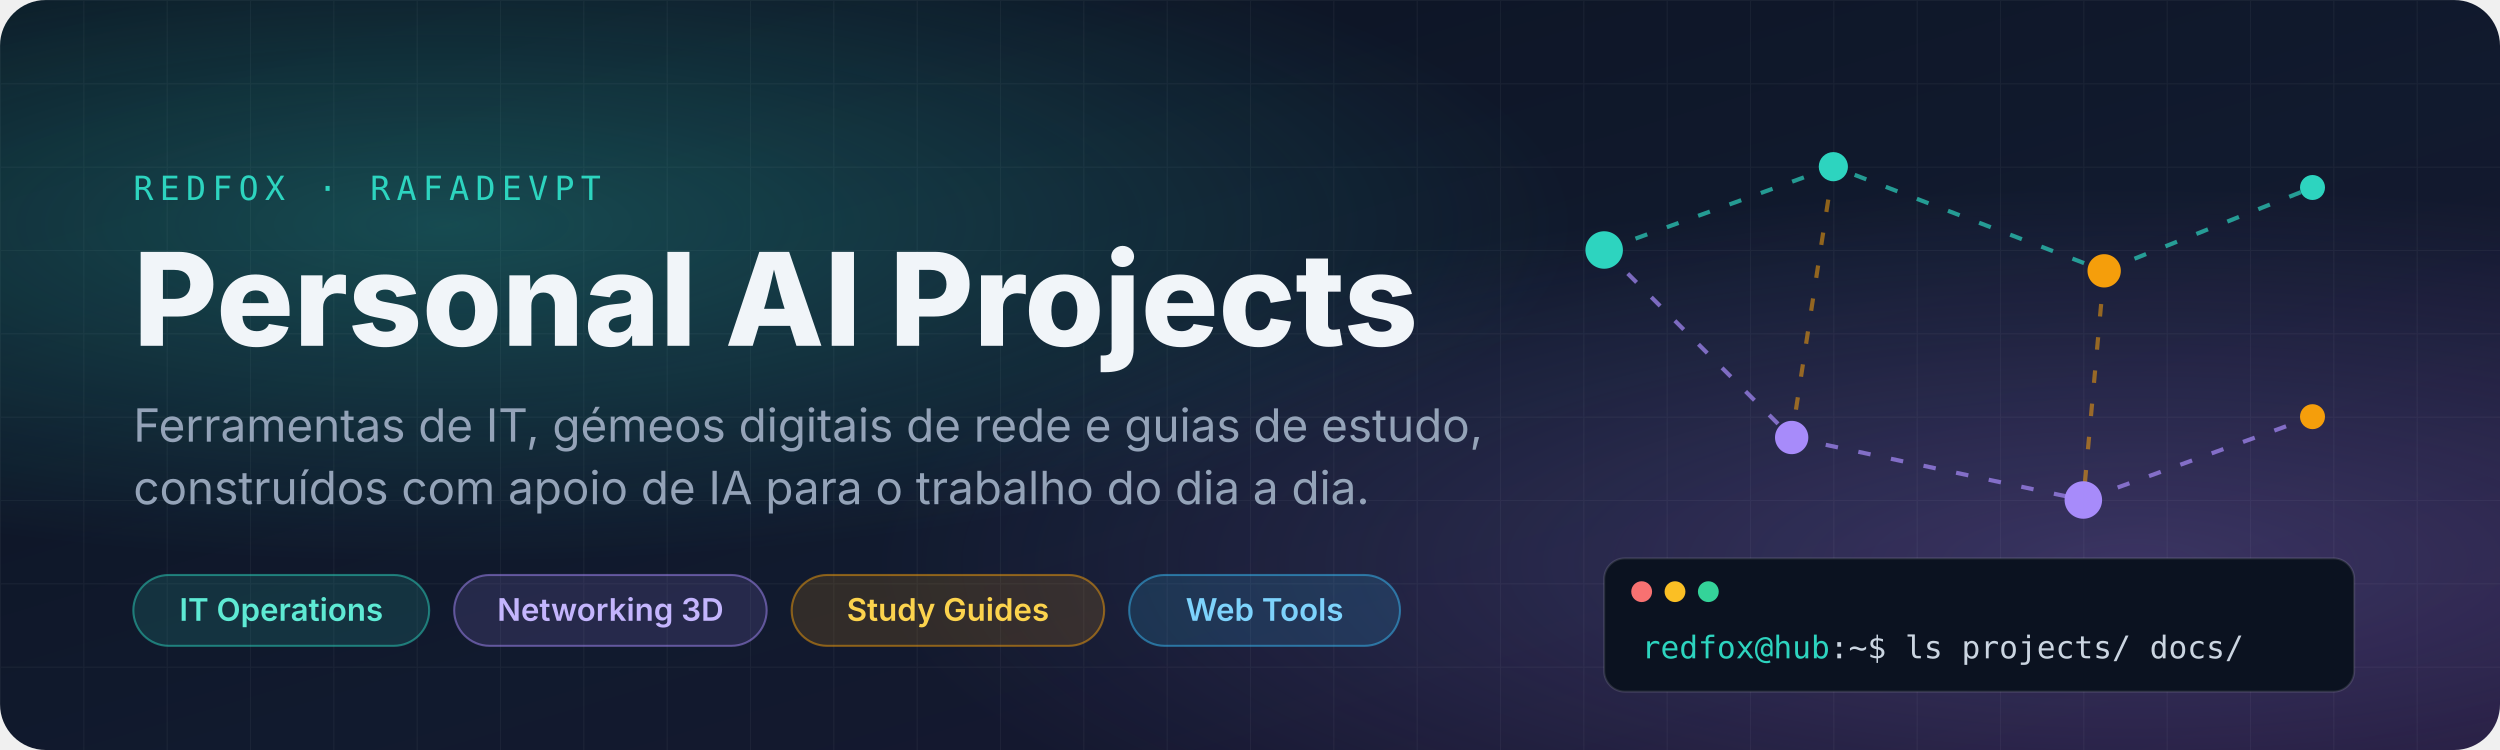
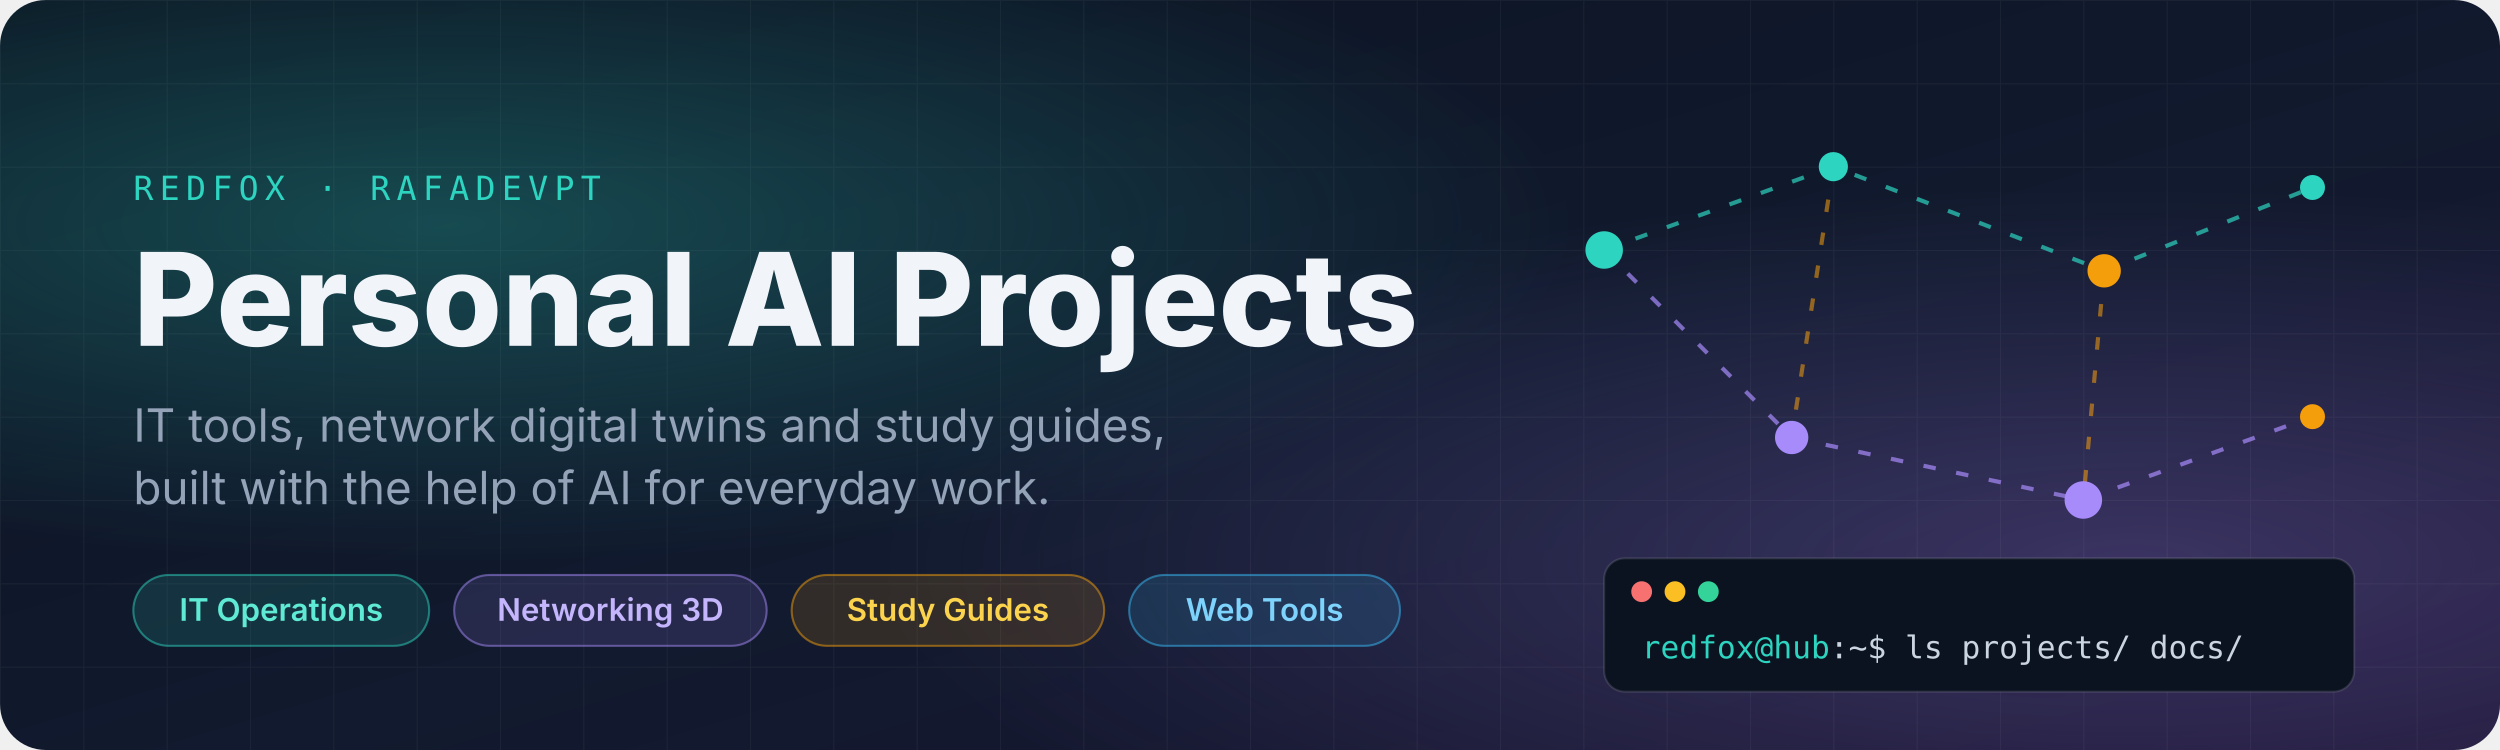
<svg xmlns="http://www.w3.org/2000/svg" viewBox="0 0 1200 360" width="1200" height="360" role="img" aria-label="Personal AI Projects — Redfox">
  <defs>
    <linearGradient id="bg" x1="0" y1="0" x2="1" y2="1">
      <stop offset="0" stop-color="#0b1220" />
      <stop offset="0.55" stop-color="#111a2e" />
      <stop offset="1" stop-color="#1a1430" />
    </linearGradient>
    <radialGradient id="glowA" cx="0.18" cy="0.3" r="0.45">
      <stop offset="0" stop-color="#2dd4bf" stop-opacity="0.28" />
      <stop offset="1" stop-color="#2dd4bf" stop-opacity="0" />
    </radialGradient>
    <radialGradient id="glowB" cx="0.85" cy="0.75" r="0.5">
      <stop offset="0" stop-color="#a78bfa" stop-opacity="0.25" />
      <stop offset="1" stop-color="#a78bfa" stop-opacity="0" />
    </radialGradient>
    <pattern id="grid" width="40" height="40" patternUnits="userSpaceOnUse">
      <path d="M40 0H0V40" fill="none" stroke="#ffffff" stroke-opacity="0.045" stroke-width="1" />
    </pattern>
    <style>
      .t{font-family:'Segoe UI',Inter,system-ui,-apple-system,sans-serif}
      .mono{font-family:'Cascadia Code',Consolas,'SFMono-Regular',monospace}
      .node{animation:pulse 3.2s ease-in-out infinite}
      .n2{animation-delay:.8s}.n3{animation-delay:1.6s}.n4{animation-delay:2.4s}
      .flow{stroke-dasharray:6 10;animation:dash 6s linear infinite}
      @keyframes pulse{0%,100%{opacity:.55}50%{opacity:1}}
      @keyframes dash{to{stroke-dashoffset:-160}}
      @media (prefers-reduced-motion:reduce){.node,.flow{animation:none}}
    </style>
  </defs>
  <rect width="1200" height="360" rx="22" fill="url(#bg)" />
  <rect width="1200" height="360" rx="22" fill="url(#grid)" />
  <rect width="1200" height="360" rx="22" fill="url(#glowA)" />
  <rect width="1200" height="360" rx="22" fill="url(#glowB)" />
  <g stroke-width="2" fill="none">
    <path class="flow" d="M770 120 L880 80 L1010 130 L1110 90" stroke="#2dd4bf" stroke-opacity=".7" />
    <path class="flow" d="M770 120 L860 210 L1000 240 L1110 200" stroke="#a78bfa" stroke-opacity=".7" />
    <path class="flow" d="M880 80 L860 210 M1010 130 L1000 240" stroke="#f59e0b" stroke-opacity=".55" />
  </g>
  <g>
    <circle class="node" cx="770" cy="120" r="9" fill="#2dd4bf" />
    <circle class="node n2" cx="880" cy="80" r="7" fill="#2dd4bf" />
    <circle class="node n3" cx="1010" cy="130" r="8" fill="#f59e0b" />
    <circle class="node n4" cx="1110" cy="90" r="6" fill="#2dd4bf" />
    <circle class="node n2" cx="860" cy="210" r="8" fill="#a78bfa" />
    <circle class="node n3" cx="1000" cy="240" r="9" fill="#a78bfa" />
    <circle class="node" cx="1110" cy="200" r="6" fill="#f59e0b" />
  </g>
  <g transform="translate(770 268)">
    <rect width="360" height="64" rx="10" fill="#0b1220" stroke="#ffffff" stroke-opacity=".12" />
    <circle cx="18" cy="16" r="5" fill="#f87171" />
    <circle cx="34" cy="16" r="5" fill="#fbbf24" />
    <circle cx="50" cy="16" r="5" fill="#34d399" />
    <text x="18" y="48" class="mono" font-size="15" fill="#cbd5e1">
      <tspan fill="#2dd4bf">redfox@hub</tspan>:~$ ls projects/ docs/</text>
  </g>
  <text x="64" y="96" class="mono" font-size="16" fill="#2dd4bf" letter-spacing="3">REDFOX · RAFADEVPT</text>
  <text x="64" y="166" class="t" font-size="62" font-weight="800" fill="#f1f5f9">Personal AI Projects</text>
-   <text x="64" y="212" class="t" font-size="22" fill="#94a3b8">Ferramentas de IT, gémeos digitais de rede e guias de estudo,</text>
-   <text x="64" y="242" class="t" font-size="22" fill="#94a3b8">construídos com apoio de IA para o trabalho do dia a dia.</text>
+   <text x="64" y="212" class="t" font-size="22" fill="#94a3b8">IT tools, network digital twins and study guides,</text>
+   <text x="64" y="242" class="t" font-size="22" fill="#94a3b8">built with the help of AI for everyday work.</text>
  <g class="t" font-size="15" font-weight="600">
    <rect x="64" y="276" width="142" height="34" rx="17" fill="#2dd4bf" fill-opacity=".14" stroke="#2dd4bf" stroke-opacity=".5" />
    <text x="135" y="298" text-anchor="middle" fill="#5eead4">IT Operations</text>
    <rect x="218" y="276" width="150" height="34" rx="17" fill="#a78bfa" fill-opacity=".14" stroke="#a78bfa" stroke-opacity=".5" />
    <text x="293" y="298" text-anchor="middle" fill="#c4b5fd">Networking 3D</text>
    <rect x="380" y="276" width="150" height="34" rx="17" fill="#f59e0b" fill-opacity=".14" stroke="#f59e0b" stroke-opacity=".5" />
    <text x="455" y="298" text-anchor="middle" fill="#fcd34d">Study Guides</text>
    <rect x="542" y="276" width="130" height="34" rx="17" fill="#38bdf8" fill-opacity=".14" stroke="#38bdf8" stroke-opacity=".5" />
    <text x="607" y="298" text-anchor="middle" fill="#7dd3fc">Web Tools</text>
  </g>
</svg>
